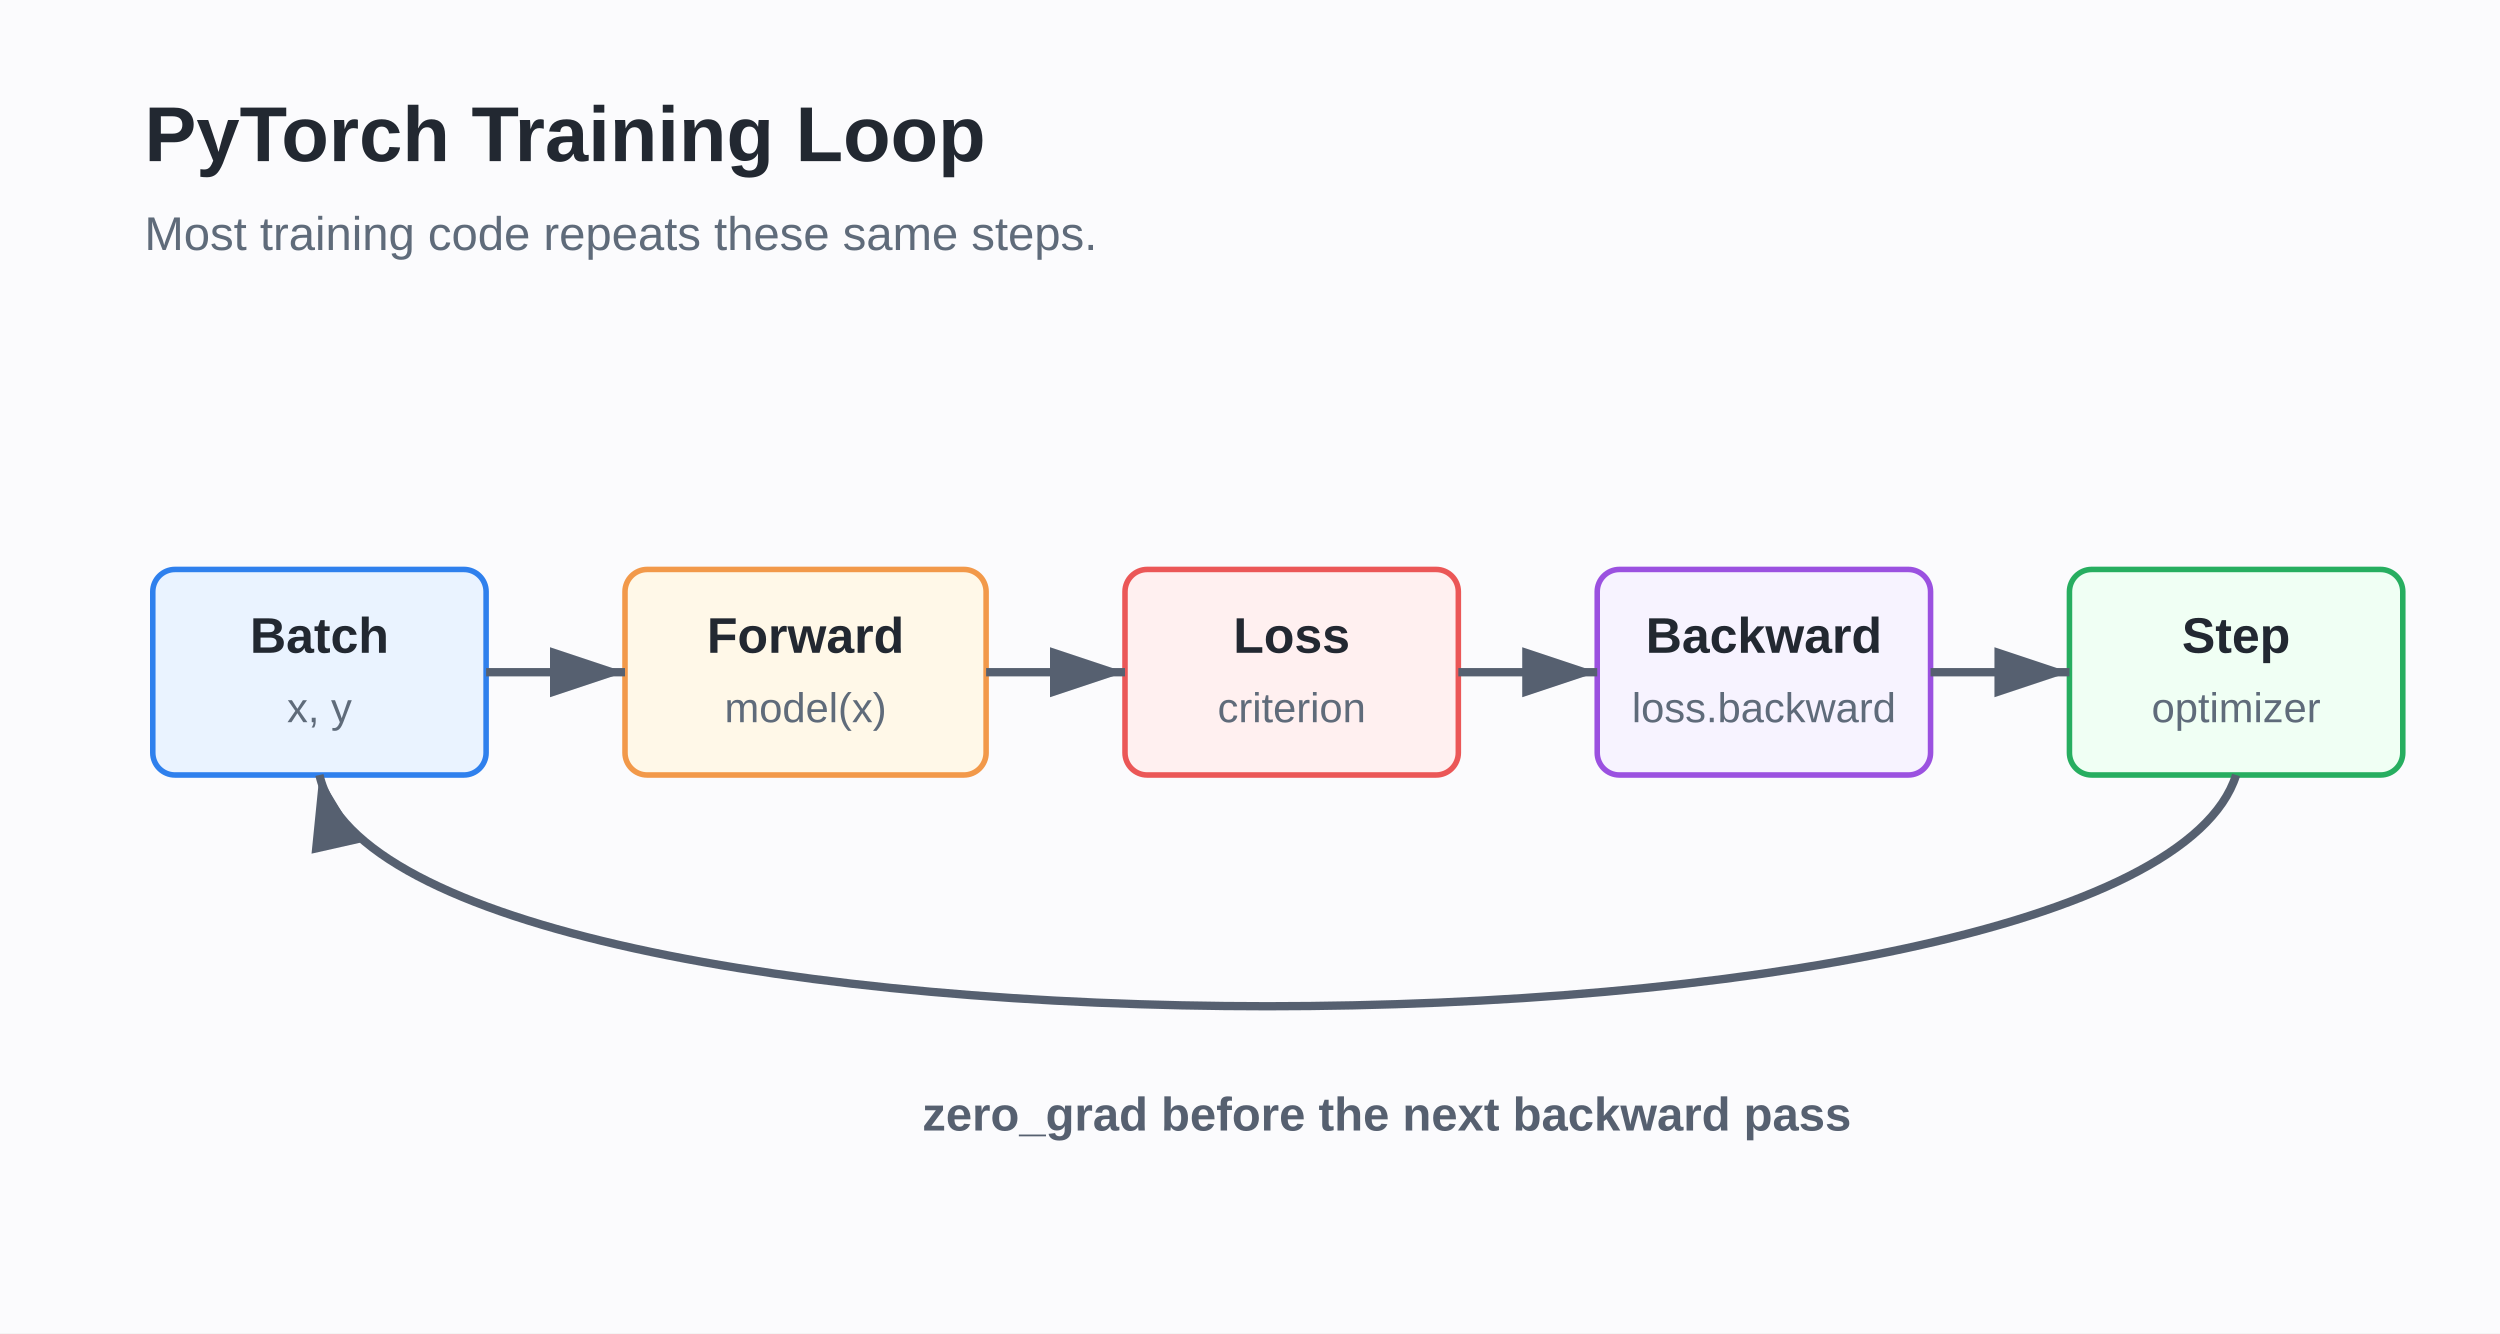
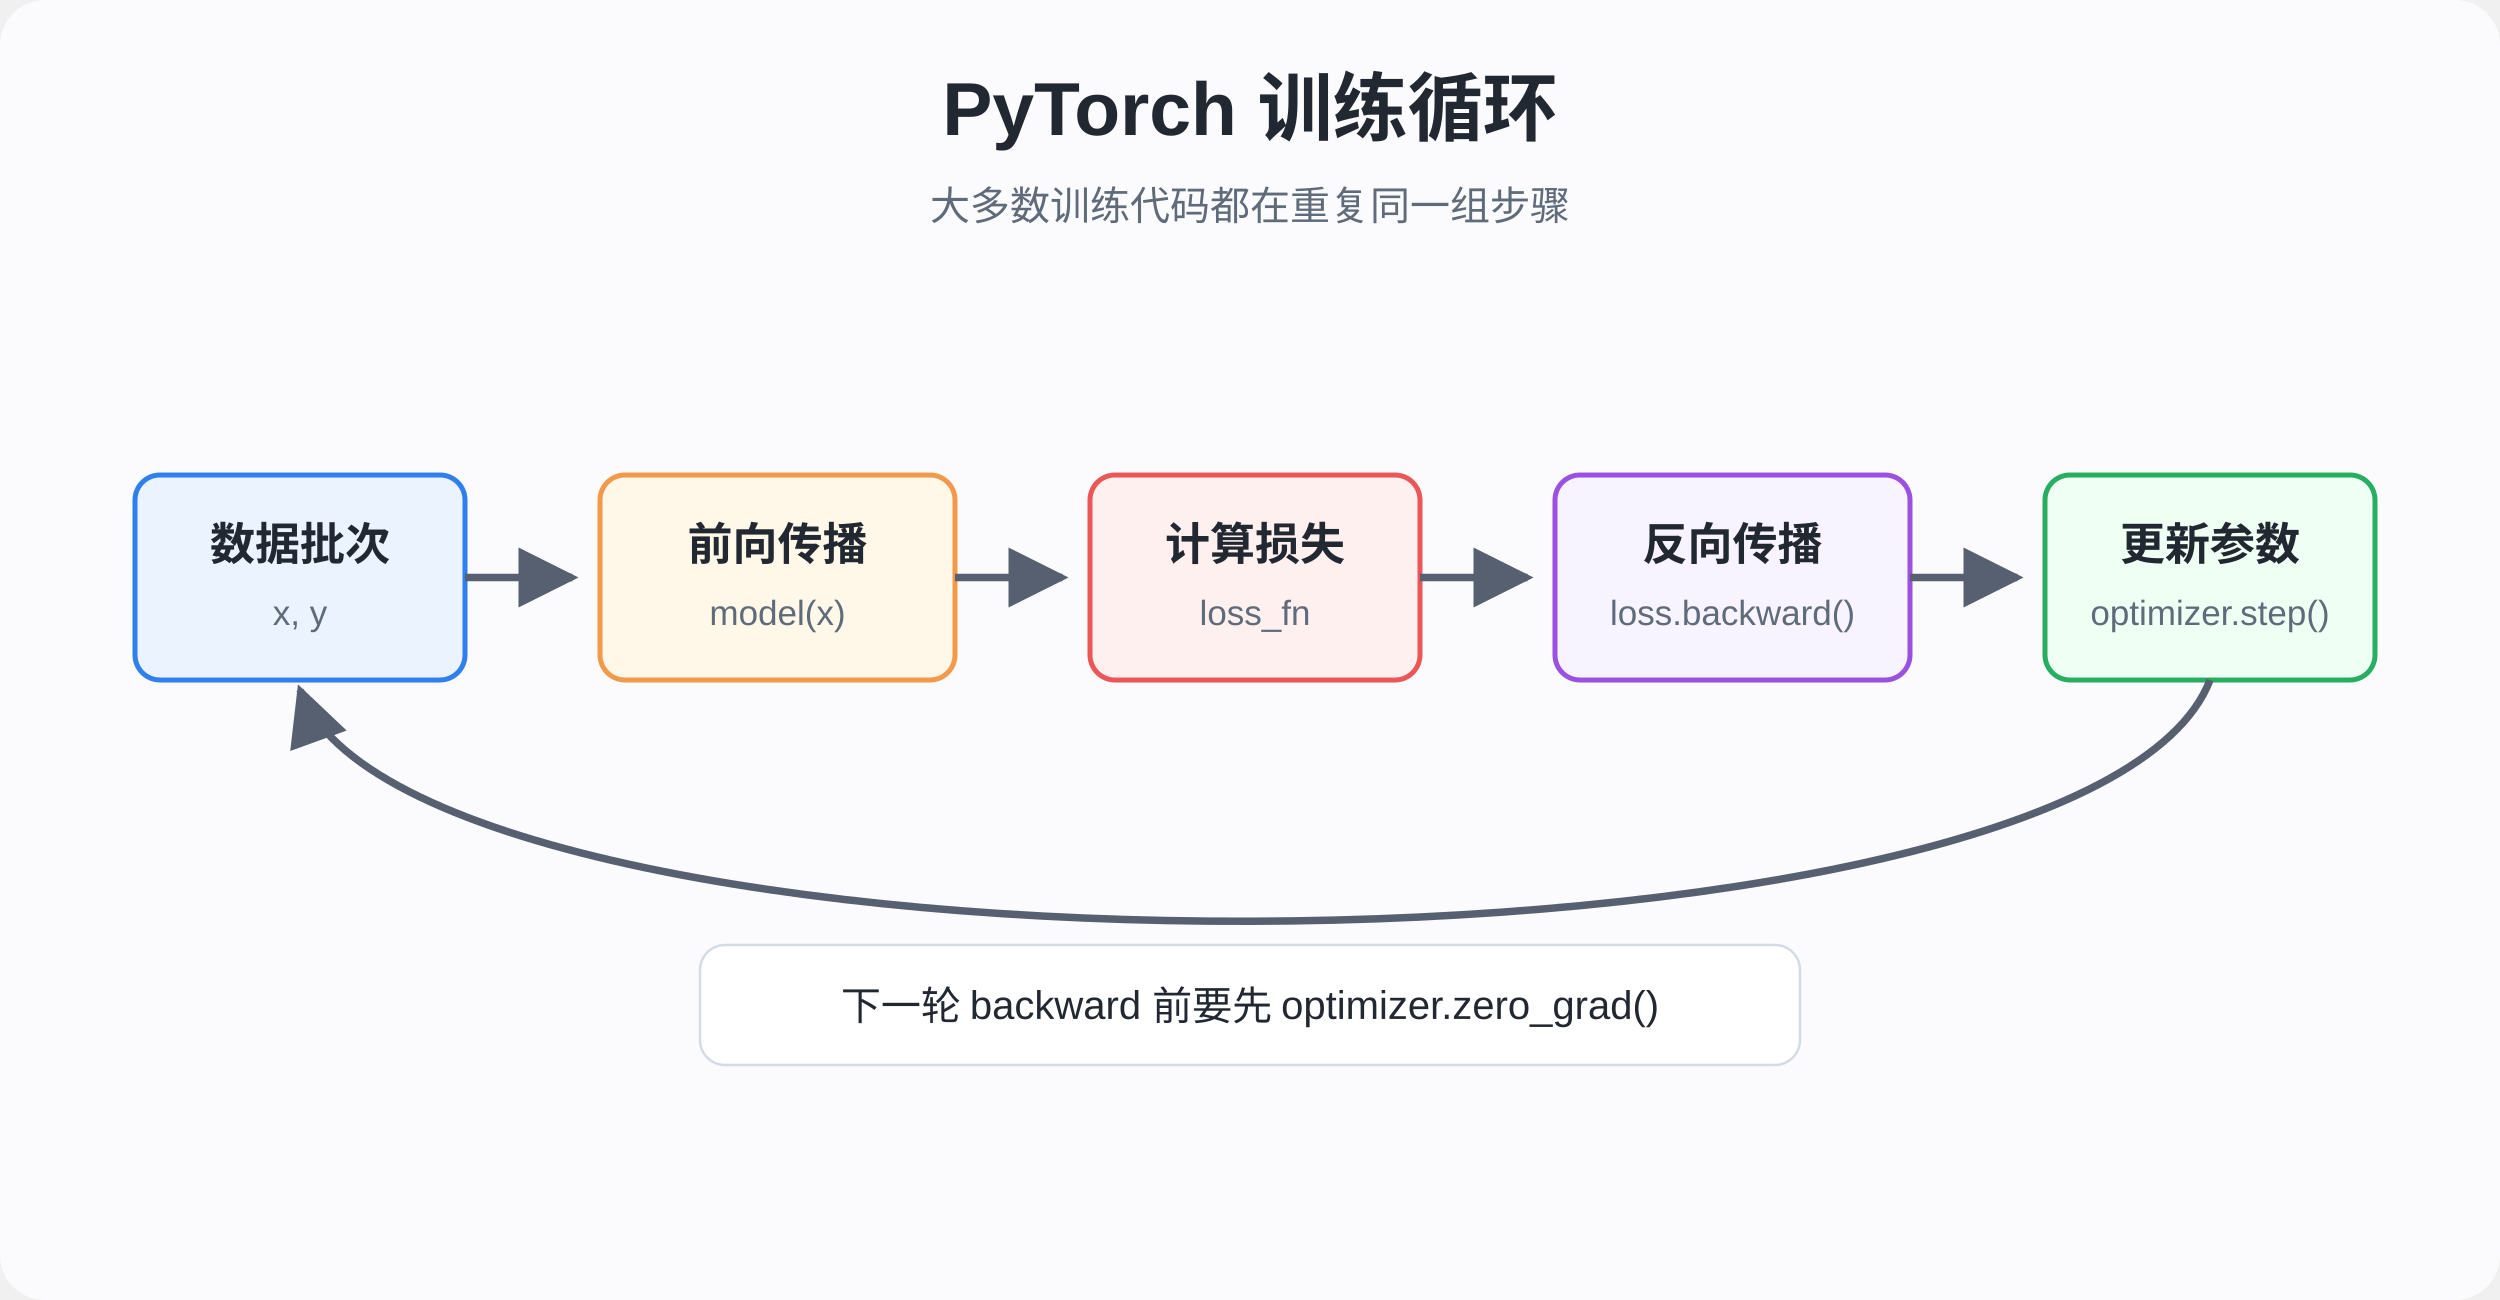
- <svg xmlns="http://www.w3.org/2000/svg" width="900" height="480" viewBox="0 0 900 480" role="img" aria-labelledby="title desc">
-   <rect width="900" height="480" fill="#fbfbfd" />
-   <text x="52" y="58" font-family="Arial, sans-serif" font-size="28" font-weight="700" fill="#222831">PyTorch Training Loop</text>
-   <text x="52" y="90" font-family="Arial, sans-serif" font-size="17" fill="#5f6b7a">Most training code repeats these same steps.</text>
-   <g font-family="Arial, sans-serif" text-anchor="middle">
-     <rect x="55" y="205" width="120" height="74" rx="8" fill="#eaf3ff" stroke="#2f80ed" stroke-width="2" />
-     <text x="115" y="235" font-size="18" font-weight="700" fill="#222831">Batch</text>
-     <text x="115" y="260" font-size="15" fill="#5f6b7a">x, y</text>
-     <rect x="225" y="205" width="130" height="74" rx="8" fill="#fff8e8" stroke="#f2994a" stroke-width="2" />
-     <text x="290" y="235" font-size="18" font-weight="700" fill="#222831">Forward</text>
-     <text x="290" y="260" font-size="15" fill="#5f6b7a">model(x)</text>
-     <rect x="405" y="205" width="120" height="74" rx="8" fill="#fff0f0" stroke="#eb5757" stroke-width="2" />
-     <text x="465" y="235" font-size="18" font-weight="700" fill="#222831">Loss</text>
-     <text x="465" y="260" font-size="15" fill="#5f6b7a">criterion</text>
-     <rect x="575" y="205" width="120" height="74" rx="8" fill="#f7f3ff" stroke="#9b51e0" stroke-width="2" />
-     <text x="635" y="235" font-size="18" font-weight="700" fill="#222831">Backward</text>
-     <text x="635" y="260" font-size="15" fill="#5f6b7a">loss.backward</text>
-     <rect x="745" y="205" width="120" height="74" rx="8" fill="#f0fff4" stroke="#27ae60" stroke-width="2" />
-     <text x="805" y="235" font-size="18" font-weight="700" fill="#222831">Step</text>
-     <text x="805" y="260" font-size="15" fill="#5f6b7a">optimizer</text>
-   </g>
-   <g stroke="#566070" stroke-width="3" marker-end="url(#arrow)">
-     <line x1="175" y1="242" x2="225" y2="242" />
-     <line x1="355" y1="242" x2="405" y2="242" />
-     <line x1="525" y1="242" x2="575" y2="242" />
-     <line x1="695" y1="242" x2="745" y2="242" />
-   </g>
-   <path d="M805 279 C770 390 140 390 115 279" stroke="#566070" stroke-width="3" fill="none" marker-end="url(#arrow)" />
-   <text x="332" y="407" font-family="Arial, sans-serif" font-size="17" font-weight="700" fill="#566070">zero_grad before the next backward pass</text>
+ <svg xmlns="http://www.w3.org/2000/svg" width="1000" height="520" viewBox="0 0 1000 520" role="img" aria-labelledby="title desc">
  <defs>
-     <marker id="arrow" markerWidth="12" markerHeight="12" refX="9" refY="3" orient="auto" markerUnits="strokeWidth">
-       <path d="M0,0 L0,6 L9,3 z" fill="#566070" />
+     <marker id="arrow" viewBox="0 0 10 10" refX="9" refY="5" markerWidth="8" markerHeight="8" orient="auto-start-reverse">
+       <path d="M 0 0 L 10 5 L 0 10 z" fill="#566070" />
    </marker>
  </defs>
+   <rect width="1000" height="520" rx="18" fill="#fbfbfd" />
+   <text x="500" y="54" text-anchor="middle" font-family="Arial, Microsoft YaHei, sans-serif" font-size="30" font-weight="700" fill="#222831">PyTorch 训练循环</text>
+   <text x="500" y="88" text-anchor="middle" font-family="Arial, Microsoft YaHei, sans-serif" font-size="16" fill="#5f6b7a">大多数训练代码都在重复同一组步骤</text>
+   <g font-family="Arial, Microsoft YaHei, sans-serif" text-anchor="middle">
+     <rect x="54" y="190" width="132" height="82" rx="10" fill="#eaf3ff" stroke="#2f80ed" stroke-width="2" />
+     <text x="120" y="224" font-size="18" font-weight="700" fill="#222831">数据批次</text>
+     <text x="120" y="250" font-size="14" fill="#5f6b7a">x, y</text>
+     <rect x="240" y="190" width="142" height="82" rx="10" fill="#fff8e8" stroke="#f2994a" stroke-width="2" />
+     <text x="311" y="224" font-size="18" font-weight="700" fill="#222831">前向传播</text>
+     <text x="311" y="250" font-size="14" fill="#5f6b7a">model(x)</text>
+     <rect x="436" y="190" width="132" height="82" rx="10" fill="#fff0f0" stroke="#eb5757" stroke-width="2" />
+     <text x="502" y="224" font-size="18" font-weight="700" fill="#222831">计算损失</text>
+     <text x="502" y="250" font-size="14" fill="#5f6b7a">loss_fn</text>
+     <rect x="622" y="190" width="142" height="82" rx="10" fill="#f7f3ff" stroke="#9b51e0" stroke-width="2" />
+     <text x="693" y="224" font-size="18" font-weight="700" fill="#222831">反向传播</text>
+     <text x="693" y="250" font-size="14" fill="#5f6b7a">loss.backward()</text>
+     <rect x="818" y="190" width="132" height="82" rx="10" fill="#f0fff4" stroke="#27ae60" stroke-width="2" />
+     <text x="884" y="224" font-size="18" font-weight="700" fill="#222831">更新参数</text>
+     <text x="884" y="250" font-size="14" fill="#5f6b7a">optimizer.step()</text>
+   </g>
+   <path d="M186 231 H229" stroke="#566070" stroke-width="3" marker-end="url(#arrow)" />
+   <path d="M382 231 H425" stroke="#566070" stroke-width="3" marker-end="url(#arrow)" />
+   <path d="M568 231 H611" stroke="#566070" stroke-width="3" marker-end="url(#arrow)" />
+   <path d="M764 231 H807" stroke="#566070" stroke-width="3" marker-end="url(#arrow)" />
+   <path d="M884 272 C835 400 165 400 120 276" stroke="#566070" stroke-width="3" fill="none" marker-end="url(#arrow)" />
+   <rect x="280" y="378" width="440" height="48" rx="10" fill="#ffffff" stroke="#d4dbe5" />
+   <text x="500" y="408" text-anchor="middle" font-family="Arial, Microsoft YaHei, sans-serif" font-size="16" fill="#222831">下一轮 backward 前要先 optimizer.zero_grad()</text>
</svg>
